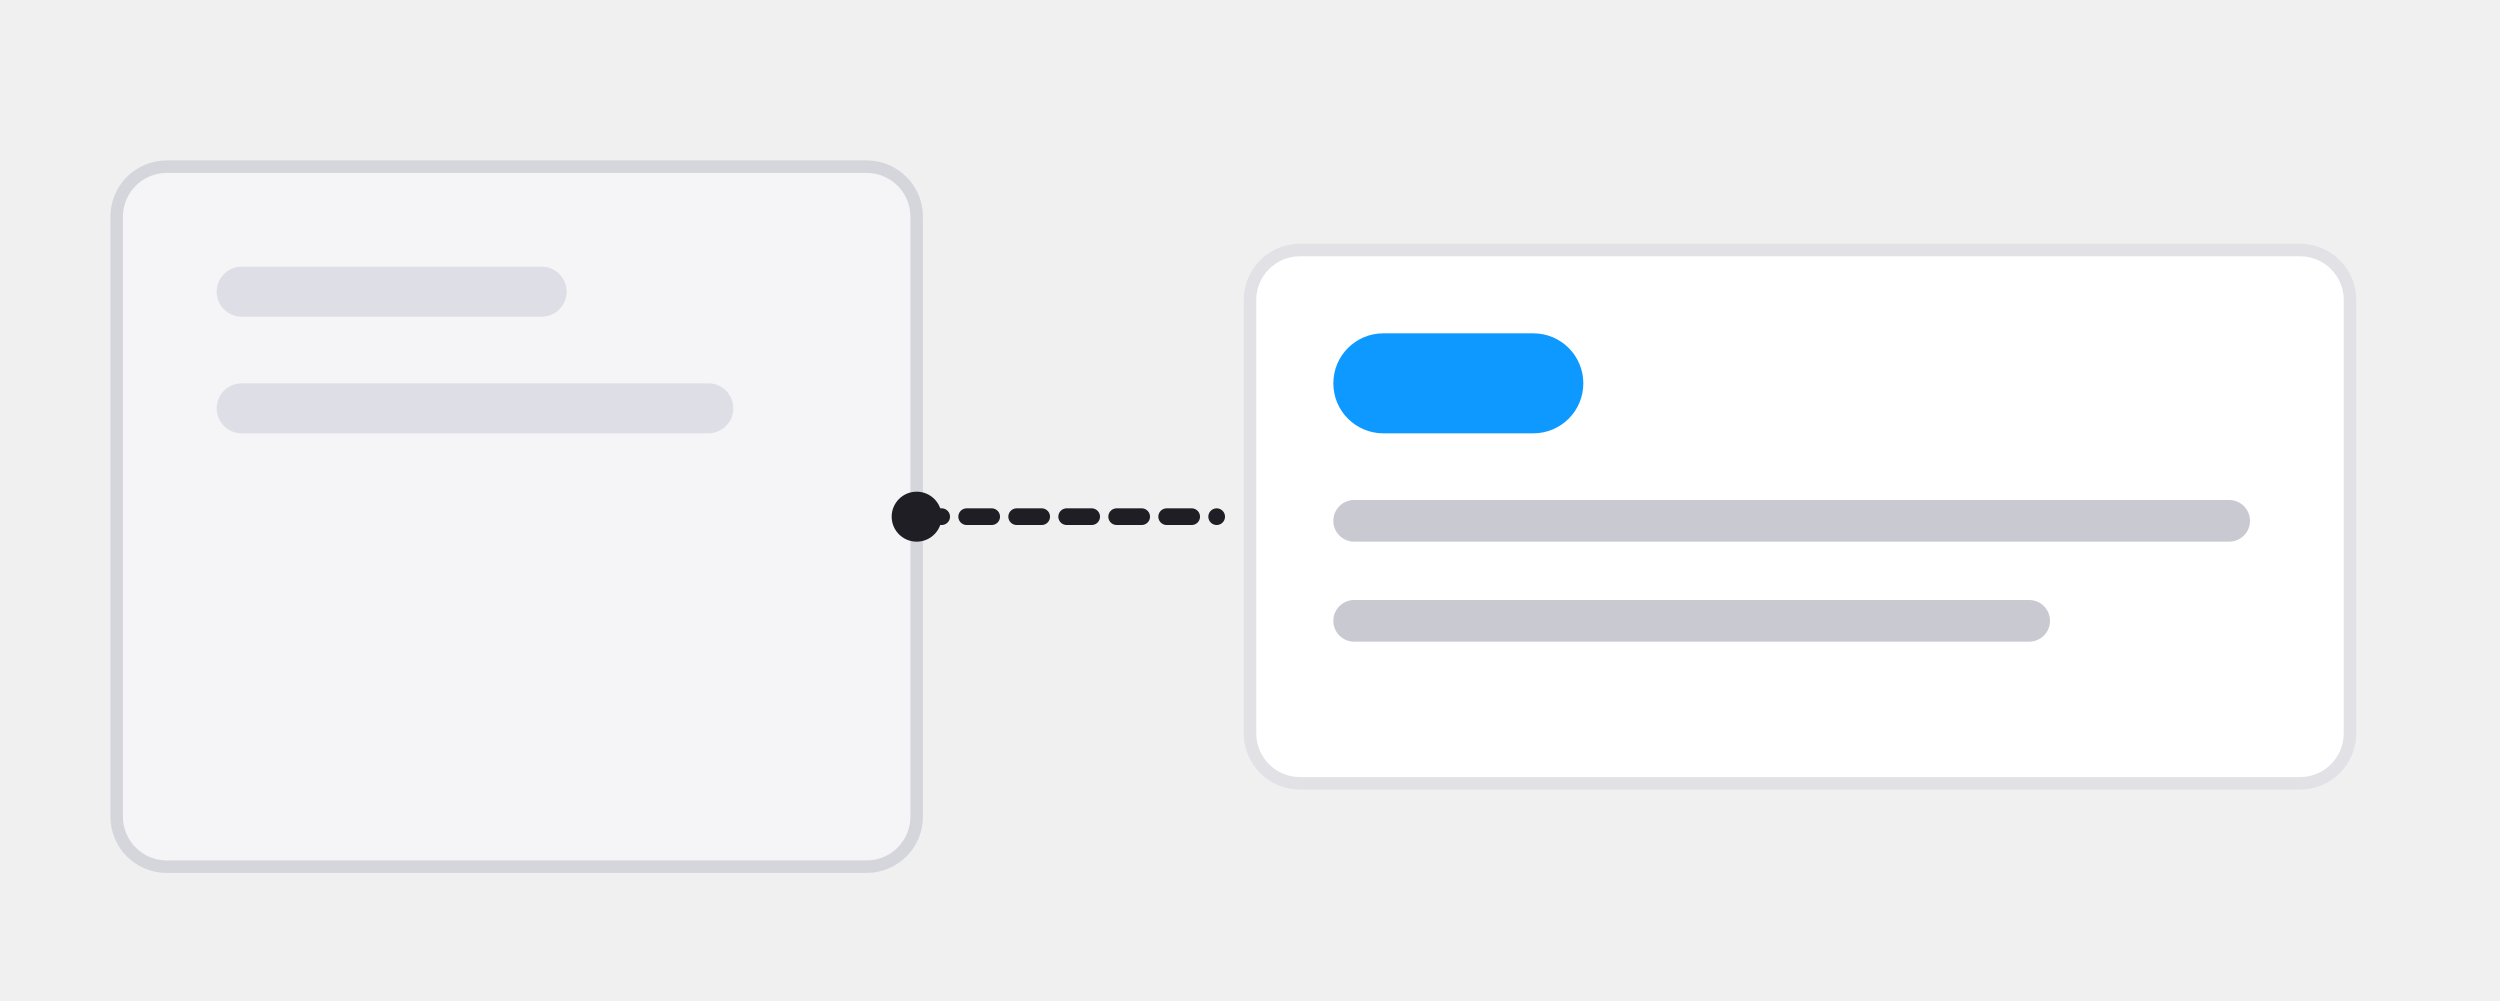
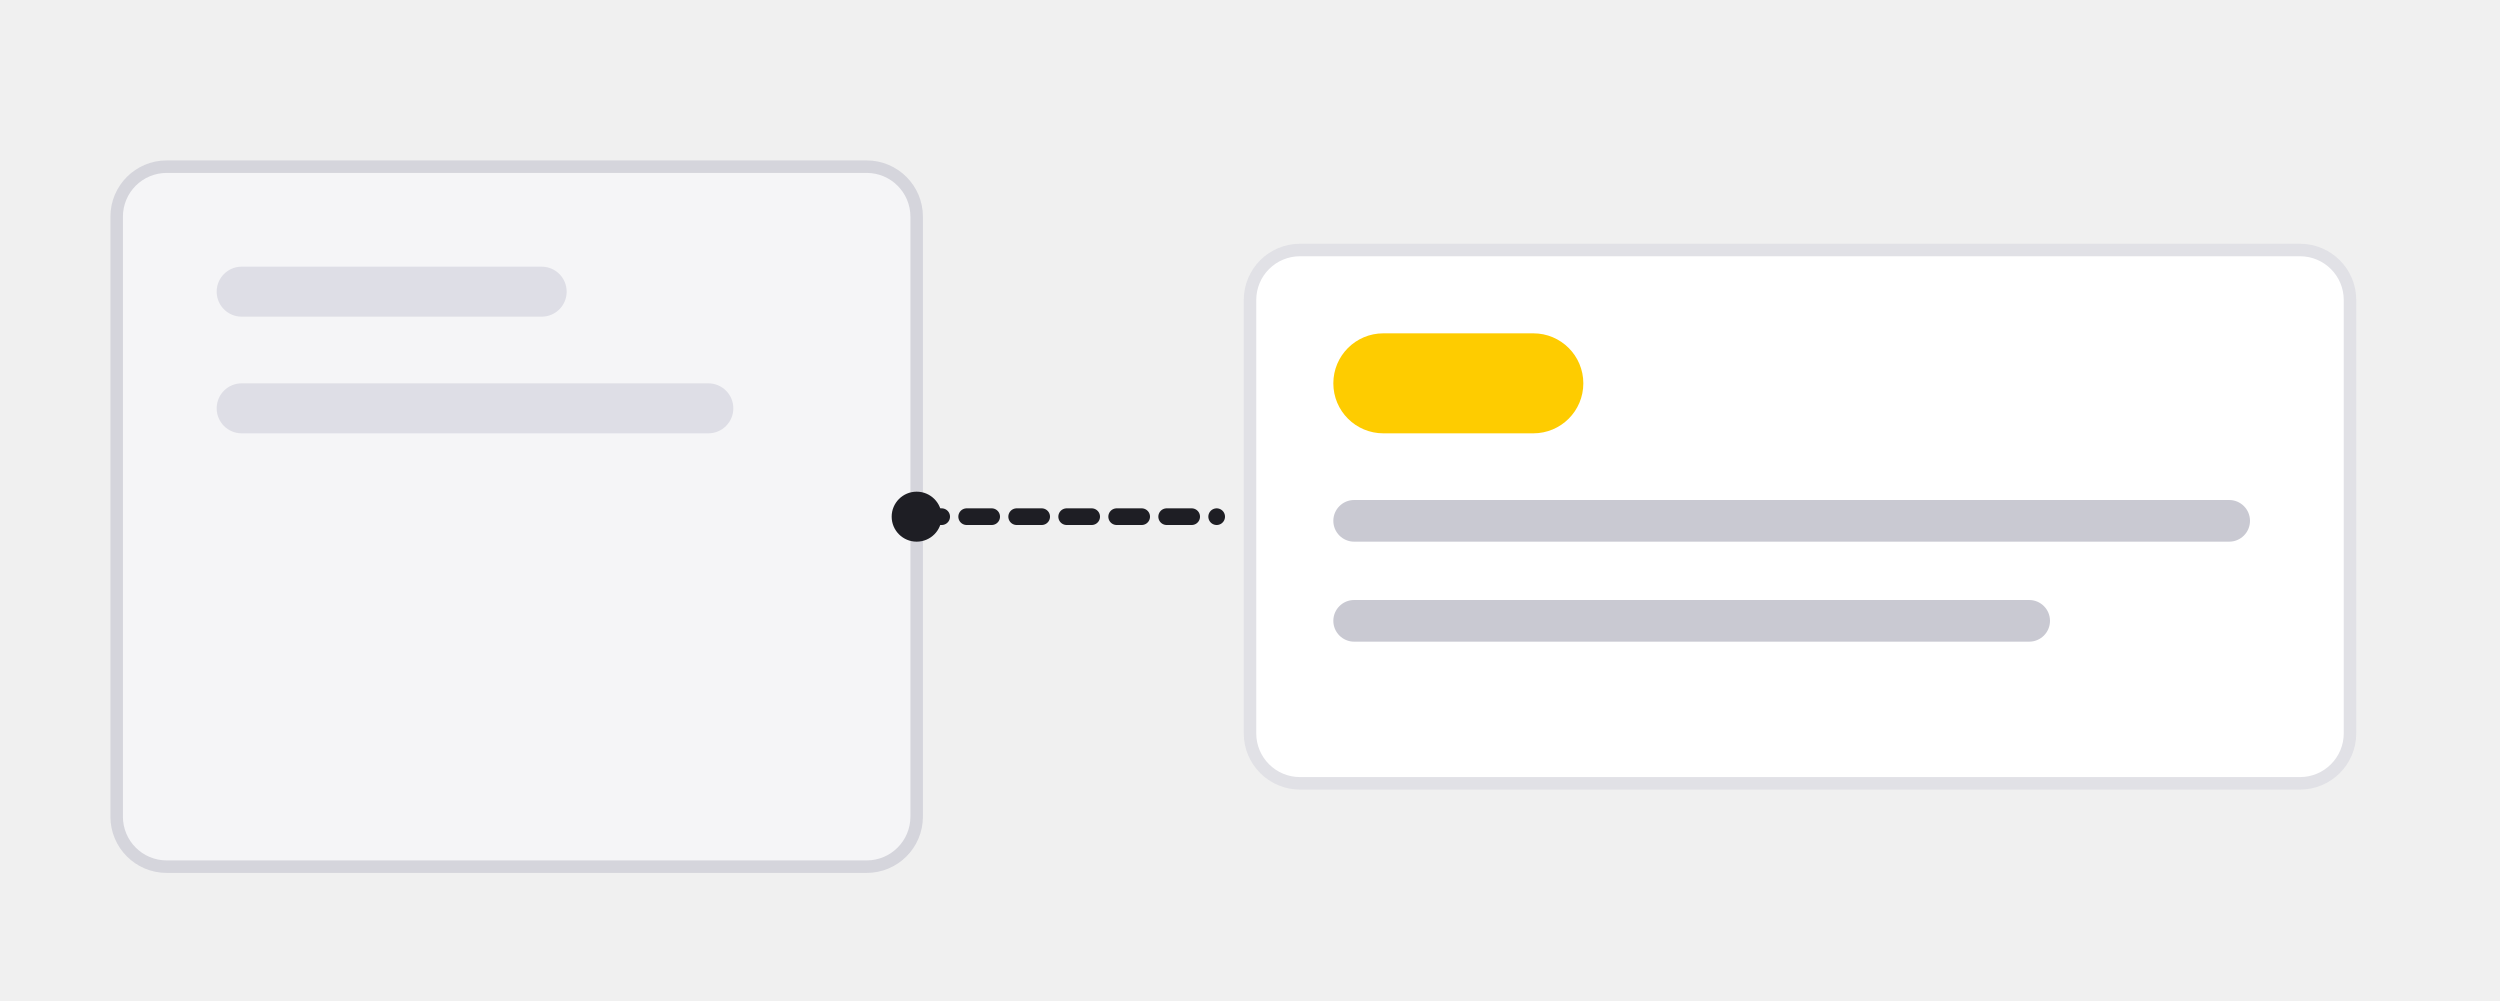
<svg xmlns="http://www.w3.org/2000/svg" viewBox="0 0 300 120" width="300" height="120" role="img" aria-label="การ์ดโน้ตเกาะอยู่กับ layer ด้วยเส้นประ">
  <style>
    .s { fill: #F5F5F7; stroke: #D5D5DC; stroke-width: 1.5; }
    .s2 { fill: #ECECF1; stroke: #C9C9D2; stroke-width: 1.5; }
    .b { fill: #DEDEE6; }
    .w { fill: none; stroke: #1E1E24; stroke-width: 2; stroke-linecap: round; stroke-linejoin: round; }
    .d { stroke-dasharray: 3 3; }
    .c { fill: #1E1E24; }
    .card { fill: #FFFFFF; stroke: #E1E1E6; stroke-width: 1.5; }
    .t { fill: #C9C9D2; }
-     .pill { fill: #0D99FF; }
+     .pill { fill: #FECC00; }
    .txt { font: 600 9px -apple-system, sans-serif; fill: #8B8B96; }
    @media (prefers-color-scheme: dark) {
      .s { fill: #26262C; stroke: #3A3A44; }
      .s2 { fill: #2E2E36; stroke: #43434F; }
      .b { fill: #3A3A44; }
      .w { stroke: #E8E8EE; }
      .c { fill: #E8E8EE; }
      .card { fill: #1C1C21; stroke: #3A3A44; }
      .t { fill: #4A4A56; }
    }
  </style>
  <rect class="s" x="14" y="20" width="96" height="84" rx="6" />
  <rect class="b" x="26" y="32" width="42" height="6" rx="3" />
  <rect class="b" x="26" y="46" width="62" height="6" rx="3" />
  <g>
    <path class="w d" d="M110 62 L146 62" />
    <circle class="c" cx="110" cy="62" r="3" />
    <rect class="card" x="150" y="30" width="132" height="64" rx="6" />
    <rect class="pill" x="160" y="40" width="30" height="12" rx="6" />
    <rect class="t" x="160" y="60" width="110" height="5" rx="2.5" />
    <rect class="t" x="160" y="72" width="86" height="5" rx="2.5" />
-     <animate attributeName="opacity" values="0;1;1;1" keyTimes="0;0.25;0.9;1" dur="4s" repeatCount="indefinite" />
+     <animate attributeName="opacity" values="0;1;1;1" keyTimes="0;0.25;0.9;1" dur="2.4s" repeatCount="indefinite" />
  </g>
</svg>
